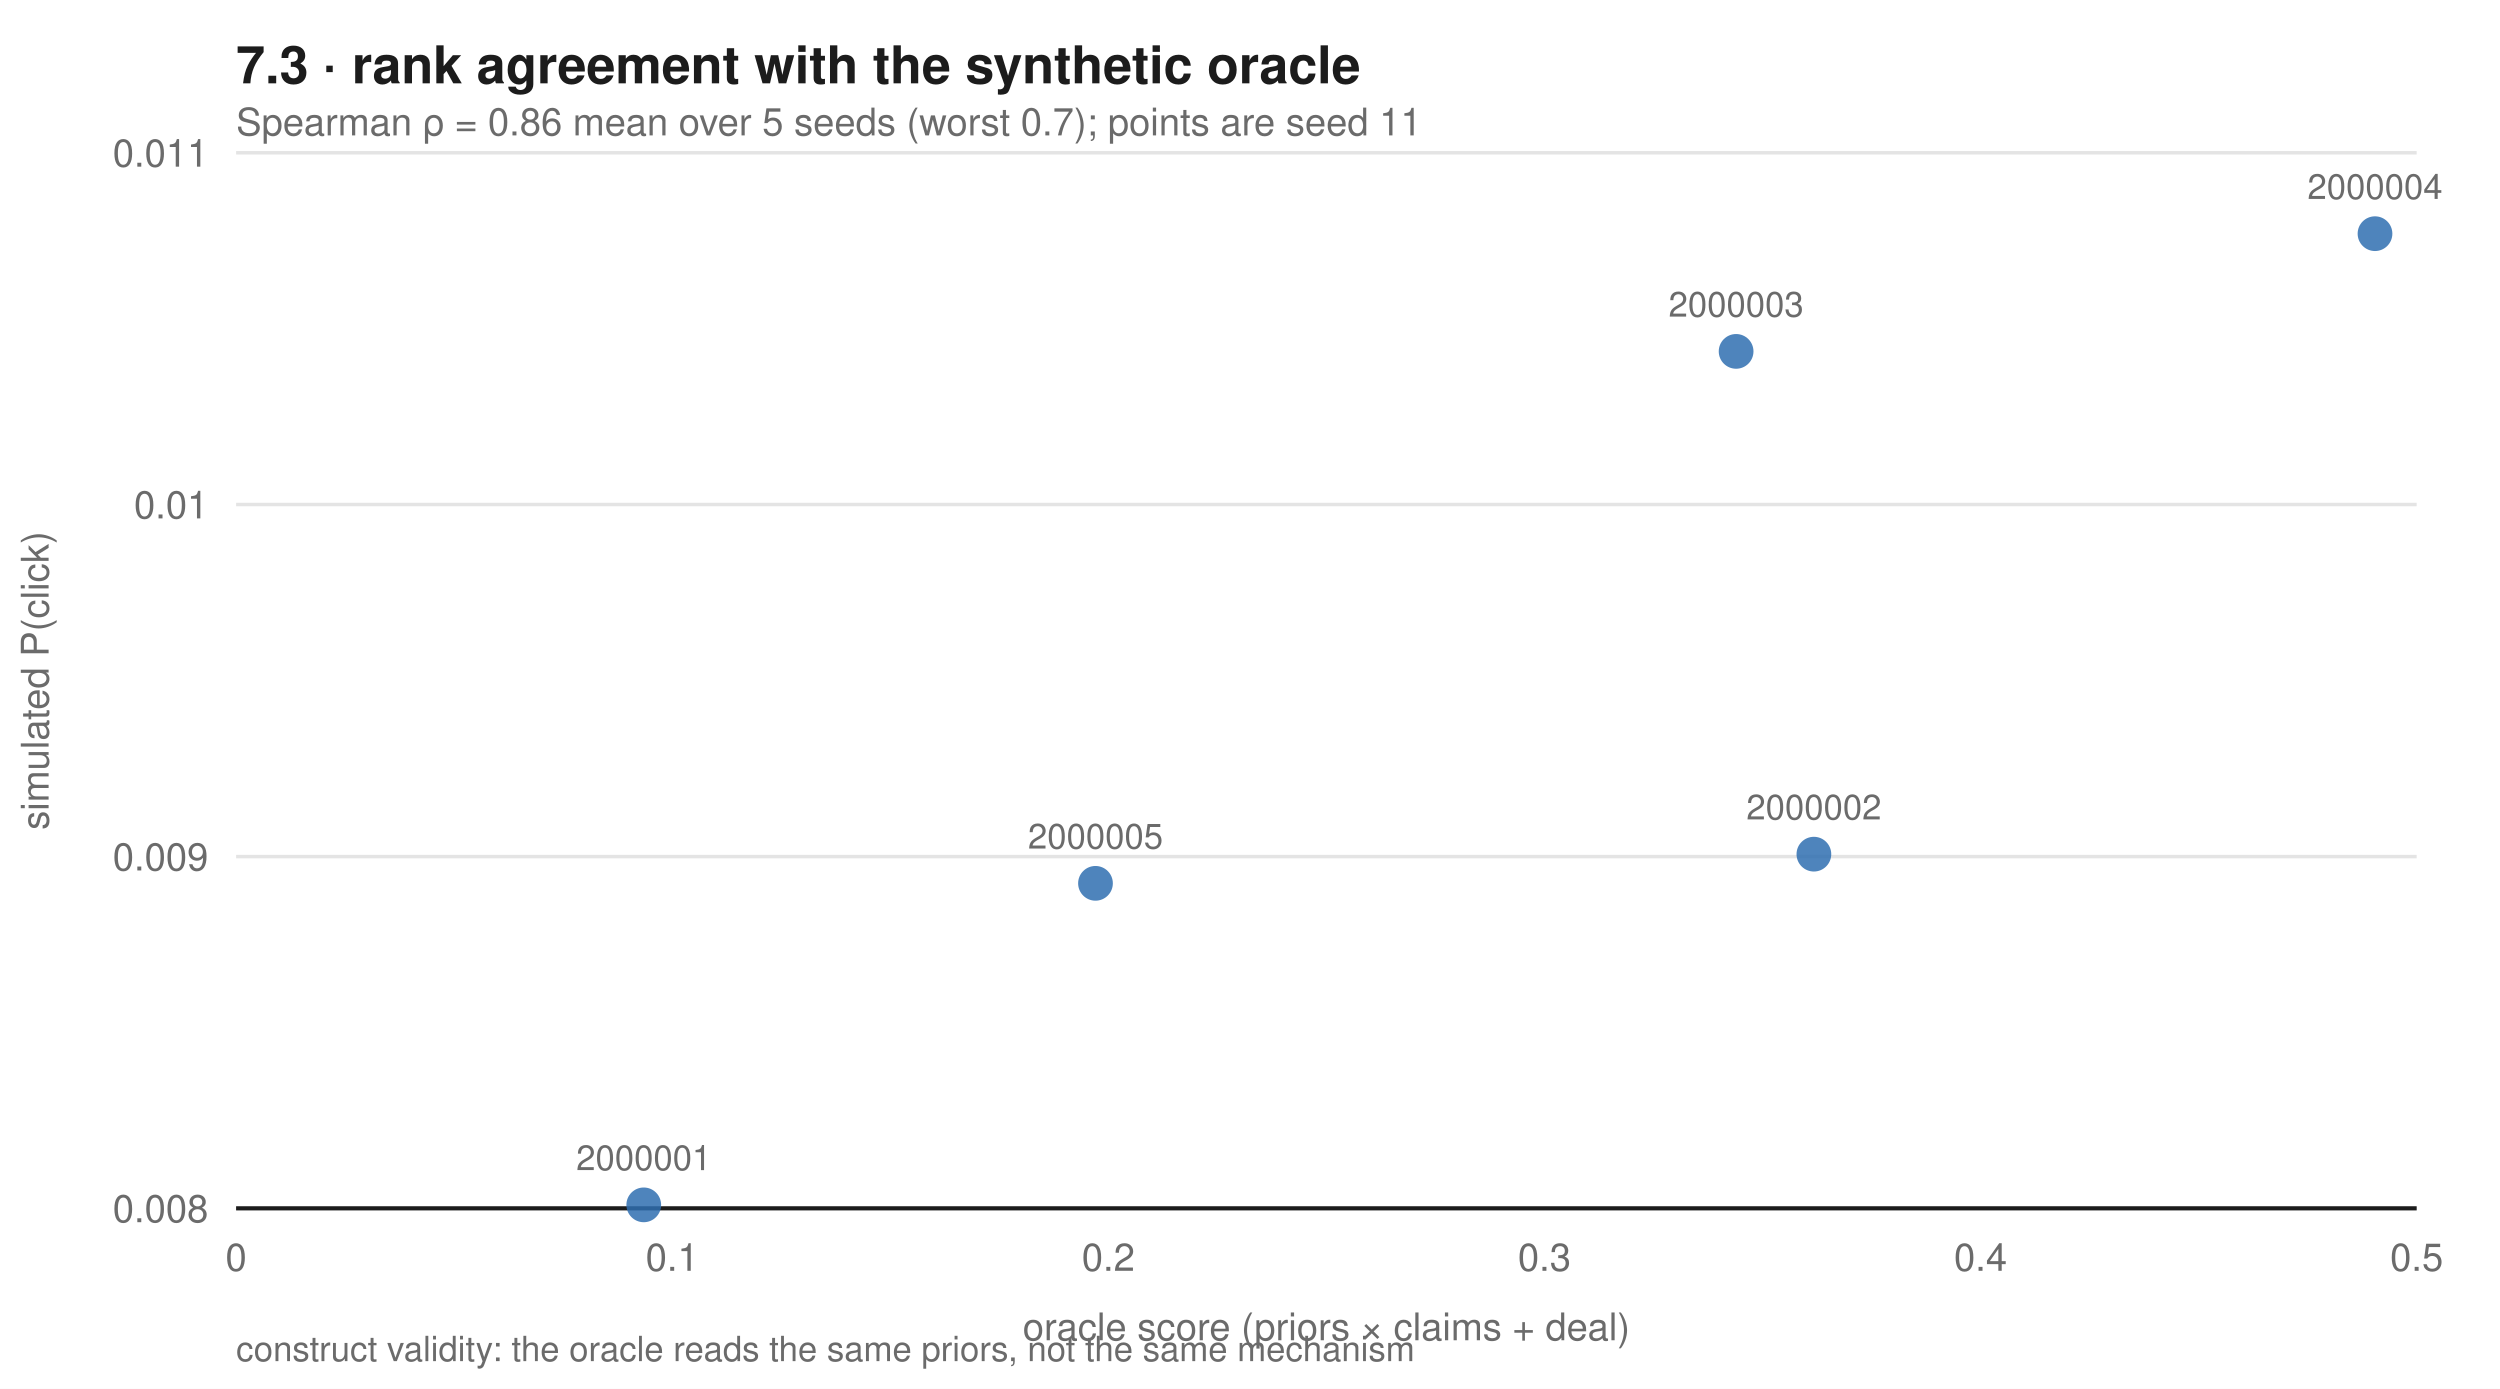
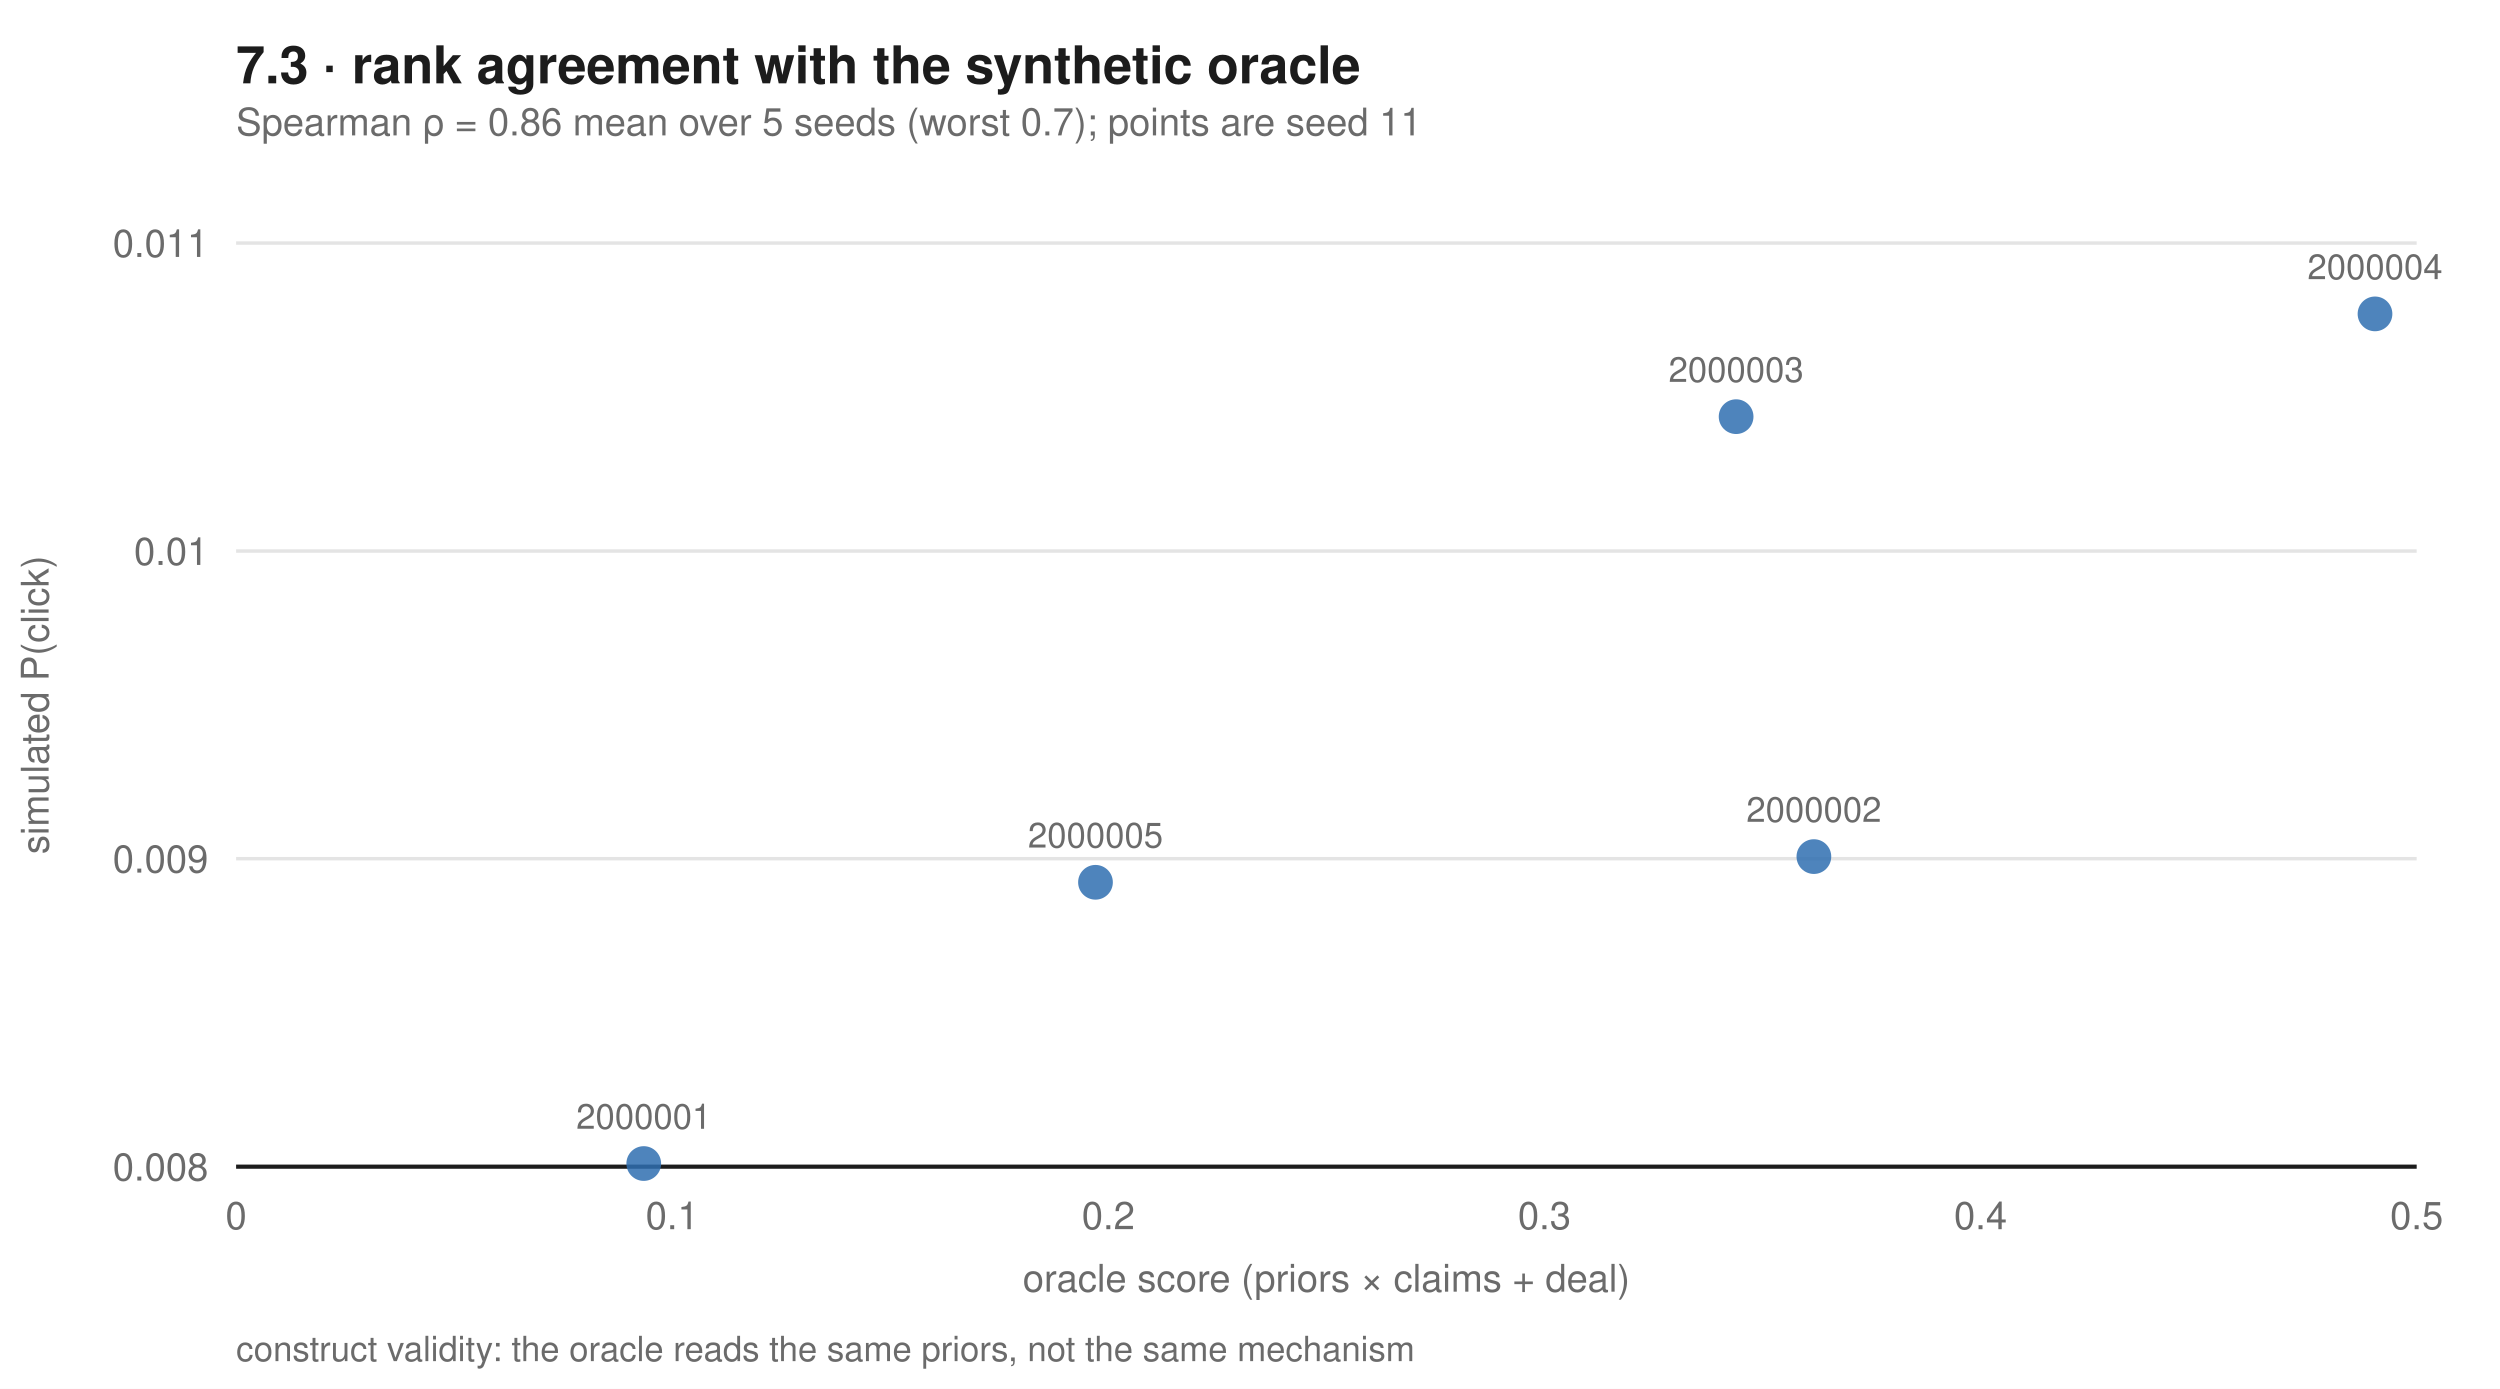
<svg xmlns="http://www.w3.org/2000/svg" width="720" height="400" viewBox="0 0 720 400" font-family="ui-sans-serif,-apple-system,Segoe UI,Helvetica,Arial,sans-serif">
  <rect width="720" height="400" fill="#ffffff" />
  <text x="68" y="24" font-size="15" font-weight="600" fill="#1c1c1c">7.3 · rank agreement with the synthetic oracle</text>
  <text x="68" y="39" font-size="11" fill="#6b6b6b">Spearman ρ = 0.86 mean over 5 seeds (worst 0.7); points are seed 11</text>
-   <text x="14" y="196" font-size="11" fill="#6b6b6b" transform="rotate(-90 14 196)" text-anchor="middle">simulated P(click)</text>
-   <text x="382" y="386" font-size="11" fill="#6b6b6b" text-anchor="middle">oracle score (priors × claims + deal)</text>
-   <line x1="68" y1="348.0" x2="696" y2="348.0" stroke="#e4e4e4" stroke-width="1" />
-   <text x="60" y="352.0" text-anchor="end" font-size="11" fill="#6b6b6b">0.008</text>
-   <line x1="68" y1="246.7" x2="696" y2="246.7" stroke="#e4e4e4" stroke-width="1" />
-   <text x="60" y="250.7" text-anchor="end" font-size="11" fill="#6b6b6b">0.009</text>
-   <line x1="68" y1="145.3" x2="696" y2="145.3" stroke="#e4e4e4" stroke-width="1" />
-   <text x="60" y="149.3" text-anchor="end" font-size="11" fill="#6b6b6b">0.01</text>
-   <line x1="68" y1="44.0" x2="696" y2="44.0" stroke="#e4e4e4" stroke-width="1" />
-   <text x="60" y="48.0" text-anchor="end" font-size="11" fill="#6b6b6b">0.011</text>
-   <text x="68.0" y="366" text-anchor="middle" font-size="11" fill="#6b6b6b">0</text>
-   <text x="193.6" y="366" text-anchor="middle" font-size="11" fill="#6b6b6b">0.1</text>
-   <text x="319.2" y="366" text-anchor="middle" font-size="11" fill="#6b6b6b">0.2</text>
-   <text x="444.8" y="366" text-anchor="middle" font-size="11" fill="#6b6b6b">0.3</text>
-   <text x="570.4" y="366" text-anchor="middle" font-size="11" fill="#6b6b6b">0.4</text>
-   <text x="696.0" y="366" text-anchor="middle" font-size="11" fill="#6b6b6b">0.5</text>
-   <line x1="68" y1="348" x2="696" y2="348" stroke="#1c1c1c" stroke-width="1.2" />
-   <circle cx="185.4" cy="347.0" r="5" fill="#2f6fb0" fill-opacity="0.85" />
-   <text x="185.4" y="337.0" text-anchor="middle" font-size="10" fill="#6b6b6b">2000001</text>
-   <circle cx="522.4" cy="246.0" r="5" fill="#2f6fb0" fill-opacity="0.85" />
-   <text x="522.4" y="236.0" text-anchor="middle" font-size="10" fill="#6b6b6b">2000002</text>
-   <circle cx="500.0" cy="101.2" r="5" fill="#2f6fb0" fill-opacity="0.85" />
-   <text x="500.0" y="91.2" text-anchor="middle" font-size="10" fill="#6b6b6b">2000003</text>
-   <circle cx="684.0" cy="67.3" r="5" fill="#2f6fb0" fill-opacity="0.85" />
-   <text x="684.0" y="57.3" text-anchor="middle" font-size="10" fill="#6b6b6b">2000004</text>
-   <circle cx="315.5" cy="254.4" r="5" fill="#2f6fb0" fill-opacity="0.85" />
-   <text x="315.5" y="244.4" text-anchor="middle" font-size="10" fill="#6b6b6b">2000005</text>
+   <text x="14" y="203" font-size="11" fill="#6b6b6b" transform="rotate(-90 14 203)" text-anchor="middle">simulated P(click)</text>
+   <text x="382" y="372" font-size="11" fill="#6b6b6b" text-anchor="middle">oracle score (priors × claims + deal)</text>
+   <line x1="68" y1="336.0" x2="696" y2="336.0" stroke="#e4e4e4" stroke-width="1" />
+   <text x="60" y="340.0" text-anchor="end" font-size="11" fill="#6b6b6b">0.008</text>
+   <line x1="68" y1="247.3" x2="696" y2="247.3" stroke="#e4e4e4" stroke-width="1" />
+   <text x="60" y="251.3" text-anchor="end" font-size="11" fill="#6b6b6b">0.009</text>
+   <line x1="68" y1="158.7" x2="696" y2="158.7" stroke="#e4e4e4" stroke-width="1" />
+   <text x="60" y="162.7" text-anchor="end" font-size="11" fill="#6b6b6b">0.01</text>
+   <line x1="68" y1="70.0" x2="696" y2="70.0" stroke="#e4e4e4" stroke-width="1" />
+   <text x="60" y="74.0" text-anchor="end" font-size="11" fill="#6b6b6b">0.011</text>
+   <text x="68.0" y="354" text-anchor="middle" font-size="11" fill="#6b6b6b">0</text>
+   <text x="193.6" y="354" text-anchor="middle" font-size="11" fill="#6b6b6b">0.1</text>
+   <text x="319.2" y="354" text-anchor="middle" font-size="11" fill="#6b6b6b">0.2</text>
+   <text x="444.8" y="354" text-anchor="middle" font-size="11" fill="#6b6b6b">0.3</text>
+   <text x="570.4" y="354" text-anchor="middle" font-size="11" fill="#6b6b6b">0.4</text>
+   <text x="696.0" y="354" text-anchor="middle" font-size="11" fill="#6b6b6b">0.5</text>
+   <line x1="68" y1="336" x2="696" y2="336" stroke="#1c1c1c" stroke-width="1.2" />
+   <circle cx="185.4" cy="335.1" r="5" fill="#2f6fb0" fill-opacity="0.85" />
+   <text x="185.4" y="325.1" text-anchor="middle" font-size="10" fill="#6b6b6b">2000001</text>
+   <circle cx="522.4" cy="246.7" r="5" fill="#2f6fb0" fill-opacity="0.85" />
+   <text x="522.4" y="236.7" text-anchor="middle" font-size="10" fill="#6b6b6b">2000002</text>
+   <circle cx="500.0" cy="120.0" r="5" fill="#2f6fb0" fill-opacity="0.85" />
+   <text x="500.0" y="110.0" text-anchor="middle" font-size="10" fill="#6b6b6b">2000003</text>
+   <circle cx="684.0" cy="90.4" r="5" fill="#2f6fb0" fill-opacity="0.85" />
+   <text x="684.0" y="80.4" text-anchor="middle" font-size="10" fill="#6b6b6b">2000004</text>
+   <circle cx="315.5" cy="254.1" r="5" fill="#2f6fb0" fill-opacity="0.85" />
+   <text x="315.5" y="244.1" text-anchor="middle" font-size="10" fill="#6b6b6b">2000005</text>
  <text x="68" y="392" font-size="10" fill="#6b6b6b">construct validity: the oracle reads the same priors, not the same mechanism</text>
</svg>
